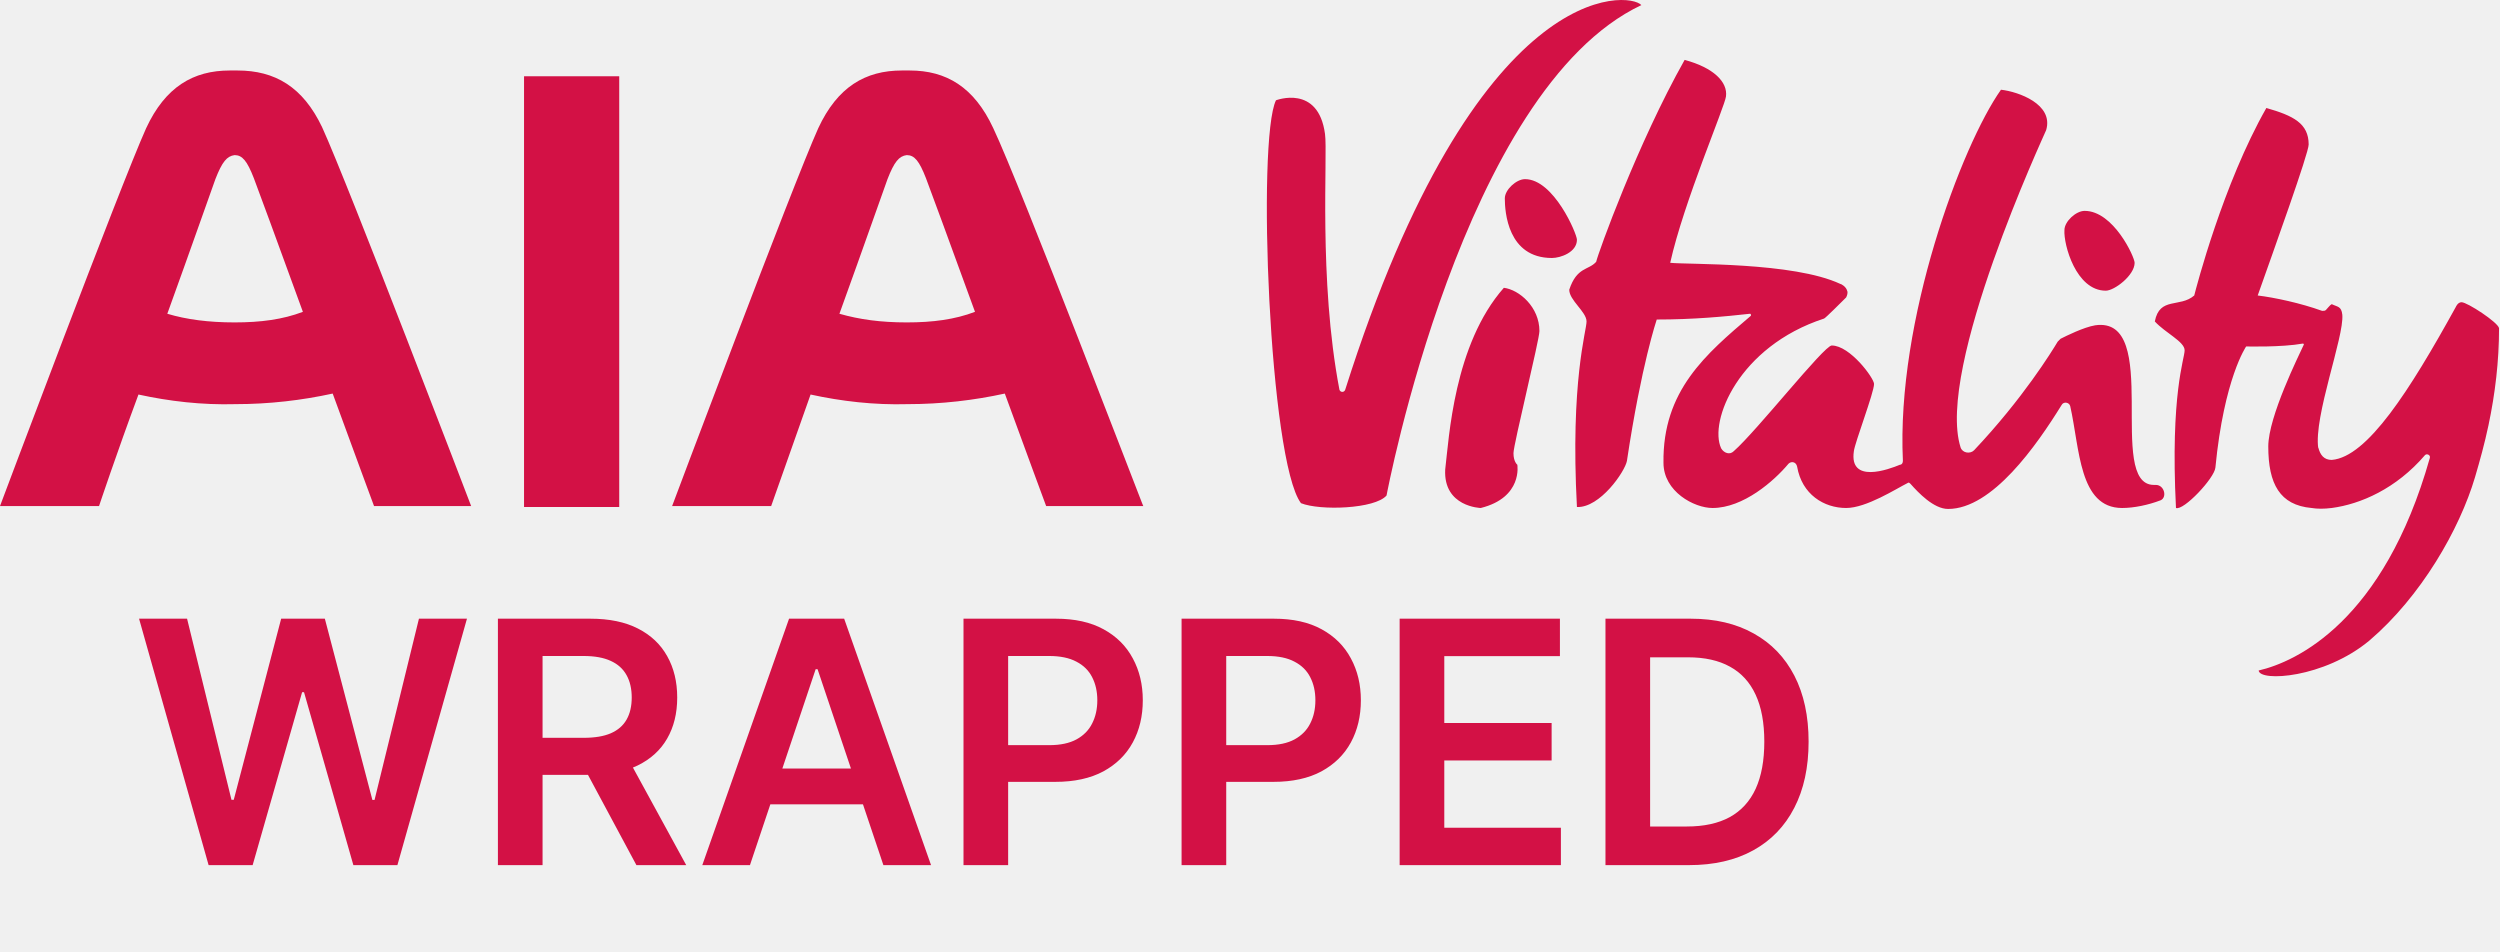
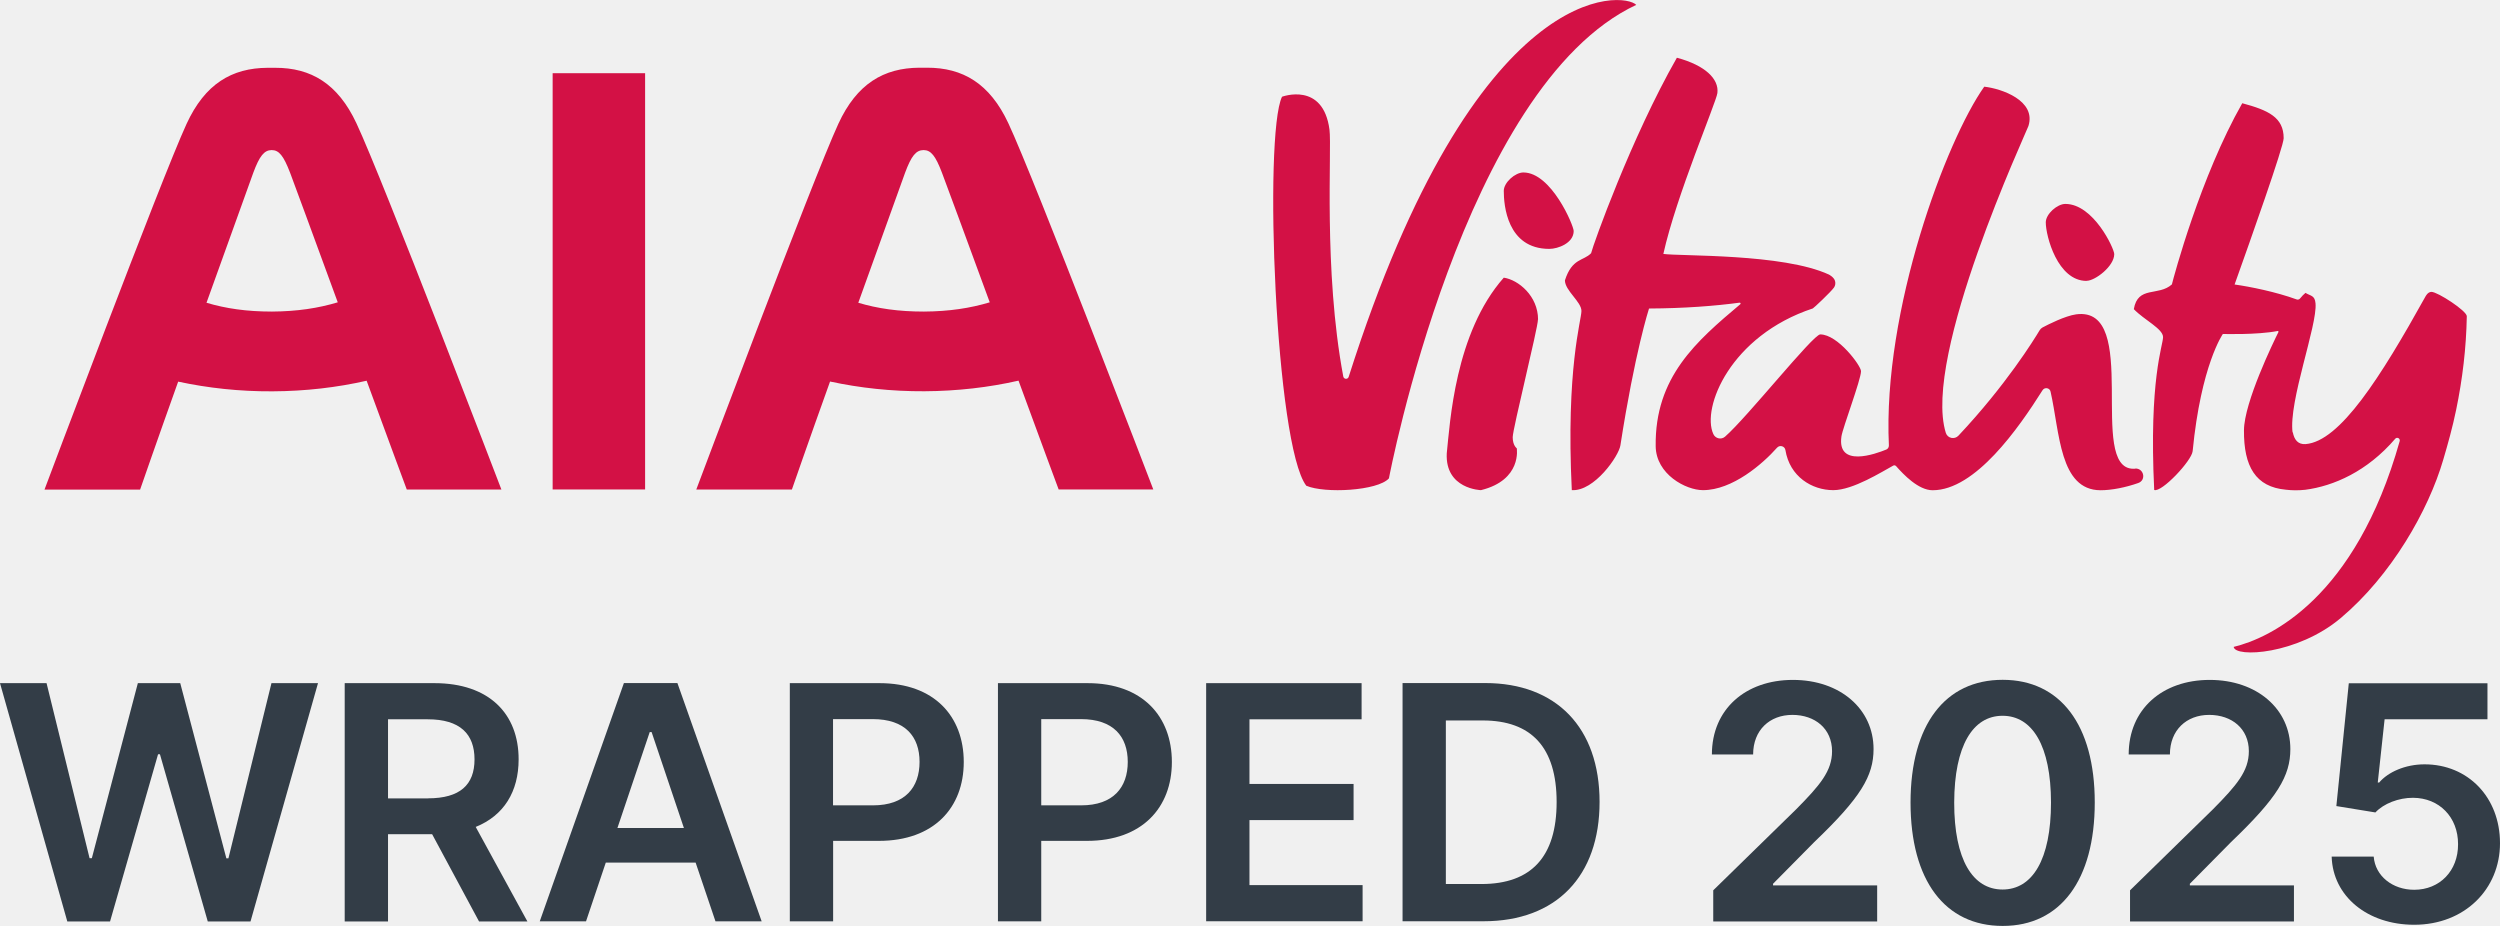
- <svg xmlns="http://www.w3.org/2000/svg" width="260" height="99" viewBox="0 0 260 99" fill="none">
-   <path d="M54.5 52.731H64.4V7.931H54.5V52.731ZM24.7 7.331C24.7 7.331 24.5 7.331 24.3 7.331C24.1 7.331 23.9 7.331 23.9 7.331C20.1 7.331 17.2 9.031 15.2 13.331C12.5 19.331 0 52.631 0 52.631H10.3C10.3 52.631 12.1 47.231 14.4 41.031C17.6 41.731 21 42.131 24.5 42.031C28 42.031 31.4 41.631 34.6 40.931C36.9 47.231 38.9 52.631 38.9 52.631H49C49 52.631 36.2 19.131 33.5 13.231C31.5 9.031 28.6 7.331 24.7 7.331ZM24.4 33.531C21.7 33.531 19.4 33.231 17.4 32.631C19.9 25.731 22.1 19.431 22.4 18.631C23.1 16.831 23.6 16.231 24.4 16.131C25.2 16.131 25.7 16.731 26.4 18.531C26.7 19.331 29 25.531 31.5 32.431C29.4 33.231 27.1 33.531 24.4 33.531ZM103.3 13.331C101.3 9.031 98.4 7.331 94.6 7.331C94.6 7.331 94.4 7.331 94.2 7.331C94 7.331 93.8 7.331 93.8 7.331C90 7.331 87.1 9.031 85.1 13.331C82.4 19.331 69.9 52.631 69.9 52.631H80.2C80.2 52.631 82.1 47.231 84.3 41.031C87.5 41.731 90.9 42.131 94.4 42.031C97.9 42.031 101.3 41.631 104.5 40.931C106.8 47.231 108.8 52.631 108.8 52.631H118.9C118.9 52.731 106.1 19.231 103.3 13.331ZM94.3 33.531C91.6 33.531 89.4 33.231 87.3 32.631C89.8 25.731 92 19.431 92.3 18.631C93 16.831 93.5 16.231 94.3 16.131C95.1 16.131 95.6 16.731 96.3 18.531C96.6 19.331 98.9 25.531 101.4 32.431C99.3 33.231 97 33.531 94.3 33.531Z" fill="#D31145" />
-   <path d="M160.101 34.431C160.101 35.331 157.401 46.231 157.401 47.131C157.401 48.031 157.801 48.331 157.801 48.331C157.801 48.331 158.401 51.731 154.001 52.831C154.001 52.831 150.101 52.731 150.301 48.831C150.701 45.531 151.201 35.831 156.401 29.931C158.001 30.131 160.101 31.931 160.101 34.431ZM219.001 30.231C219.901 30.231 222.001 28.631 222.001 27.331C222.001 26.731 219.801 21.931 216.801 21.931C215.901 21.931 214.701 23.031 214.701 23.931C214.601 25.431 215.901 30.231 219.001 30.231ZM161.401 26.831C162.301 26.831 164.001 26.231 164.001 24.931C164.001 24.331 161.601 18.631 158.601 18.631C157.701 18.631 156.501 19.731 156.501 20.631C156.501 22.031 156.801 26.831 161.401 26.831ZM170.701 0.531C169.501 -0.869 153.601 -2.669 139.901 40.531C139.801 40.831 139.401 40.831 139.301 40.531C137.101 29.031 138.101 16.031 137.801 13.931C137.101 8.731 132.701 10.431 132.701 10.431C130.701 14.531 132.001 47.931 135.301 52.331C137.301 53.131 143.001 52.931 144.201 51.531C144.201 51.531 152.101 9.331 170.701 0.531ZM256.001 31.431C255.601 31.431 255.401 31.931 255.401 31.931C250.601 40.631 246.201 47.531 242.501 47.831C241.701 47.831 241.301 47.331 241.101 46.531V46.631C240.601 43.331 243.801 35.031 243.601 32.731C243.501 31.831 243.101 31.931 242.501 31.631C242.301 31.731 242.101 32.031 241.901 32.231C241.801 32.331 241.701 32.331 241.501 32.331C239.301 31.531 236.501 30.931 234.801 30.731C236.501 25.931 240.101 15.931 240.101 15.031C240.101 12.831 238.501 12.031 235.701 11.231C231.201 19.131 228.401 29.931 228.201 30.731C226.701 32.031 224.601 30.831 224.101 33.431C225.201 34.631 227.201 35.531 227.201 36.431C227.201 37.331 225.701 40.931 226.301 52.831C227.101 53.131 230.301 49.731 230.401 48.631C231.301 39.331 233.601 36.031 233.601 36.031C233.601 36.031 237.301 36.131 239.501 35.731C239.601 35.731 239.601 35.831 239.601 35.831C239.101 36.931 235.901 43.331 235.901 46.431C235.901 50.331 237.101 52.531 240.401 52.831C241.001 52.931 241.701 52.931 242.501 52.831C245.501 52.431 249.201 50.831 252.201 47.331C252.401 47.131 252.801 47.331 252.701 47.631C247.901 64.631 238.801 68.831 234.901 69.731C235.001 70.931 241.701 70.531 246.401 66.631C251.801 62.031 255.801 55.031 257.401 49.631C257.901 47.931 258.401 46.131 258.801 44.231C259.501 40.931 259.901 37.531 259.901 34.131C259.801 33.531 256.601 31.431 256.001 31.431ZM224.201 50.431C224.101 50.431 224.101 50.431 224.001 50.431C219.001 50.431 224.901 32.831 217.901 33.831C216.701 34.031 214.901 34.931 214.301 35.231C214.201 35.331 214.101 35.431 214.001 35.531C213.401 36.531 210.401 41.431 205.301 46.831C204.901 47.231 204.101 47.131 203.901 46.531C201.301 38.331 212.601 14.031 212.801 13.531C213.601 10.831 209.901 9.531 208.101 9.331C204.001 15.131 197.201 33.331 197.901 47.931C197.901 48.131 197.801 48.331 197.601 48.331C196.401 48.831 192.301 50.331 192.801 46.931C192.901 46.031 194.901 40.831 194.901 39.931C194.901 39.331 192.401 35.931 190.501 35.931C189.701 35.931 182.701 44.831 180.301 46.931C179.901 47.331 179.301 47.131 179.001 46.631C177.701 43.831 180.801 36.031 189.701 33.131C189.801 33.131 191.601 31.331 192.001 30.931C192.101 30.731 192.201 30.431 192.101 30.231C192.001 29.831 191.501 29.531 191.401 29.531C186.501 27.231 175.501 27.531 173.701 27.331C175.101 21.031 179.401 11.031 179.501 10.031C179.701 8.531 178.201 7.031 175.201 6.231C170.301 14.931 166.201 26.331 166.001 27.231C165.201 28.131 164.001 27.731 163.201 30.131C163.201 31.231 165.001 32.431 165.001 33.431C165.001 34.431 163.301 39.631 164.001 52.731C166.401 52.831 169.001 49.031 169.201 47.931C170.701 37.931 172.301 33.231 172.301 33.231C176.101 33.231 179.301 32.931 182.001 32.631C182.101 32.631 182.101 32.731 182.101 32.831C177.401 36.831 172.901 40.631 173.001 48.131C173.001 51.131 176.201 52.831 178.101 52.831C181.301 52.831 184.501 50.031 186.001 48.231C186.301 47.931 186.801 48.031 186.901 48.531C187.401 51.431 189.701 52.831 192.001 52.831C194.101 52.831 197.201 50.831 198.401 50.231C198.501 50.131 198.601 50.231 198.701 50.331C199.501 51.231 201.101 52.931 202.601 52.931C207.201 52.931 211.801 46.331 214.401 42.131C214.601 41.731 215.201 41.831 215.301 42.231C216.301 46.631 216.201 52.831 220.701 52.831C221.901 52.831 223.401 52.531 224.701 52.031C225.401 51.731 225.101 50.431 224.201 50.431Z" fill="#D31145" />
-   <path d="M21.695 89.973L14.462 64.344H19.455L24.073 83.178H24.311L29.241 64.344H33.784L38.727 83.19H38.953L43.57 64.344H48.564L41.33 89.973H36.75L31.619 71.99H31.419L26.275 89.973H21.695ZM51.783 89.973V64.344H61.394C63.363 64.344 65.015 64.686 66.35 65.37C67.693 66.054 68.707 67.013 69.391 68.248C70.083 69.475 70.43 70.905 70.43 72.541C70.43 74.184 70.079 75.611 69.378 76.821C68.686 78.022 67.664 78.952 66.312 79.611C64.961 80.262 63.3 80.587 61.331 80.587H54.486V76.733H60.706C61.857 76.733 62.8 76.575 63.534 76.257C64.268 75.932 64.811 75.461 65.161 74.843C65.52 74.218 65.699 73.45 65.699 72.541C65.699 71.631 65.52 70.855 65.161 70.213C64.802 69.562 64.256 69.07 63.522 68.736C62.787 68.394 61.84 68.223 60.681 68.223H56.426V89.973H51.783ZM65.023 78.36L71.368 89.973H66.187L59.955 78.36H65.023ZM77.995 89.973H73.039L82.062 64.344H87.793L96.829 89.973H91.873L85.028 69.6H84.827L77.995 89.973ZM78.157 79.924H91.673V83.653H78.157V79.924ZM100.205 89.973V64.344H109.816C111.785 64.344 113.436 64.711 114.771 65.445C116.115 66.179 117.128 67.189 117.812 68.473C118.505 69.75 118.851 71.202 118.851 72.829C118.851 74.472 118.505 75.932 117.812 77.209C117.12 78.485 116.098 79.49 114.746 80.225C113.395 80.95 111.73 81.313 109.753 81.313H103.383V77.496H109.127C110.279 77.496 111.221 77.296 111.956 76.896C112.69 76.495 113.232 75.945 113.582 75.244C113.941 74.543 114.121 73.738 114.121 72.829C114.121 71.919 113.941 71.118 113.582 70.426C113.232 69.733 112.686 69.195 111.943 68.811C111.209 68.419 110.262 68.223 109.102 68.223H104.847V89.973H100.205ZM122.884 89.973V64.344H132.495C134.464 64.344 136.116 64.711 137.451 65.445C138.794 66.179 139.808 67.189 140.492 68.473C141.184 69.75 141.53 71.202 141.53 72.829C141.53 74.472 141.184 75.932 140.492 77.209C139.799 78.485 138.777 79.49 137.426 80.225C136.074 80.95 134.41 81.313 132.432 81.313H126.062V77.496H131.807C132.958 77.496 133.901 77.296 134.635 76.896C135.369 76.495 135.911 75.945 136.262 75.244C136.621 74.543 136.8 73.738 136.8 72.829C136.8 71.919 136.621 71.118 136.262 70.426C135.911 69.733 135.365 69.195 134.622 68.811C133.888 68.419 132.941 68.223 131.782 68.223H127.527V89.973H122.884ZM145.563 89.973V64.344H162.232V68.236H150.206V75.194H161.369V79.086H150.206V86.081H162.333V89.973H145.563ZM175.654 89.973H166.969V64.344H175.829C178.374 64.344 180.56 64.857 182.387 65.883C184.222 66.901 185.632 68.365 186.617 70.275C187.601 72.186 188.094 74.472 188.094 77.133C188.094 79.803 187.597 82.097 186.604 84.016C185.62 85.935 184.197 87.408 182.337 88.434C180.485 89.46 178.257 89.973 175.654 89.973ZM171.612 85.956H175.429C177.214 85.956 178.703 85.631 179.897 84.98C181.09 84.321 181.986 83.341 182.587 82.039C183.188 80.729 183.488 79.094 183.488 77.133C183.488 75.173 183.188 73.546 182.587 72.253C181.986 70.951 181.098 69.979 179.922 69.337C178.754 68.686 177.302 68.361 175.567 68.361H171.612V85.956Z" fill="#D31145" />
+ <svg xmlns="http://www.w3.org/2000/svg" width="135" height="50" viewBox="0 0 135 50" fill="none">
+   <g clip-path="url(#clip0_32_3537)">
+     <path d="M29.843 26.43H34.836V3.953H29.843V26.435V26.43ZM14.863 3.661C14.863 3.661 14.766 3.661 14.653 3.661C14.541 3.661 14.454 3.661 14.444 3.661C14.449 3.661 14.454 3.661 14.454 3.661C12.515 3.671 11.068 4.53 10.074 6.691C8.696 9.682 2.402 26.44 2.402 26.44H7.565C7.565 26.44 8.496 23.75 9.621 20.608C11.224 20.953 12.934 21.142 14.717 21.132C16.495 21.123 18.2 20.924 19.798 20.559C20.948 23.696 21.966 26.435 21.966 26.435H27.076C27.076 26.435 20.65 9.634 19.247 6.657C18.244 4.511 16.787 3.656 14.858 3.661M14.688 16.825C13.319 16.825 12.193 16.66 11.151 16.349C12.403 12.873 13.533 9.726 13.674 9.338C14.015 8.415 14.269 8.109 14.668 8.104C15.068 8.104 15.311 8.41 15.667 9.333C15.813 9.716 16.968 12.853 18.239 16.325C17.187 16.641 16.056 16.816 14.683 16.825M54.449 6.652C53.446 4.506 51.989 3.652 50.06 3.656C50.045 3.652 49.962 3.656 49.85 3.656C49.738 3.656 49.651 3.656 49.641 3.656C49.646 3.656 49.651 3.656 49.651 3.656C47.717 3.666 46.265 4.526 45.271 6.686C43.892 9.678 37.599 26.435 37.599 26.435H42.762C42.762 26.435 43.693 23.745 44.823 20.603C46.426 20.948 48.136 21.137 49.919 21.128C51.697 21.118 53.402 20.919 55 20.555C56.149 23.691 57.167 26.43 57.167 26.43H62.278C62.278 26.43 55.847 9.629 54.449 6.652ZM49.885 16.825C48.516 16.825 47.39 16.66 46.348 16.349C47.6 12.873 48.73 9.726 48.871 9.338C49.212 8.415 49.465 8.109 49.87 8.104C50.269 8.104 50.518 8.41 50.868 9.333C51.02 9.716 52.169 12.853 53.446 16.325C52.393 16.641 51.263 16.816 49.889 16.825" fill="#D31145" />
+     <path d="M83.05 17.252C83.05 17.704 81.686 23.157 81.686 23.608C81.686 24.06 81.905 24.206 81.905 24.206C81.905 24.206 82.202 25.92 79.971 26.468C79.971 26.468 78.032 26.415 78.125 24.482C78.3 22.841 78.563 17.981 81.204 14.994C81.998 15.111 83.055 15.99 83.055 17.252M112.674 15.164C113.136 15.164 114.169 14.378 114.169 13.722C114.169 13.426 113.049 11.012 111.529 11.012C111.09 11.012 110.472 11.556 110.472 12.008C110.472 12.751 111.11 15.169 112.674 15.169M83.664 13.44C84.126 13.44 84.979 13.13 84.979 12.474C84.979 12.183 83.776 9.313 82.261 9.313C81.822 9.313 81.204 9.852 81.204 10.308C81.204 11.051 81.369 13.44 83.664 13.44ZM88.36 0.267C87.736 -0.433 79.728 -1.336 72.829 20.35C72.781 20.501 72.566 20.486 72.537 20.331C71.456 14.572 71.928 8.046 71.792 7.002C71.451 4.389 69.229 5.224 69.229 5.224C68.231 7.298 68.869 24.05 70.54 26.23C71.538 26.658 74.393 26.507 75.002 25.832C75.002 25.832 79.002 4.651 88.36 0.262M131.298 15.761C131.093 15.761 130.971 16.019 130.971 16.019C128.55 20.375 126.358 23.841 124.497 23.982C124.097 24.007 123.888 23.754 123.81 23.332L123.8 23.366C123.571 21.69 125.15 17.553 125.038 16.378C124.999 15.941 124.775 15.99 124.497 15.815C124.404 15.888 124.307 15.99 124.2 16.121C124.156 16.174 124.083 16.194 124.019 16.169C122.899 15.761 121.506 15.48 120.668 15.363C121.525 12.96 123.318 7.915 123.318 7.463C123.318 6.336 122.49 5.953 121.082 5.574C118.822 9.546 117.38 14.955 117.282 15.358C116.551 16.014 115.446 15.412 115.226 16.694C115.777 17.272 116.805 17.752 116.805 18.204C116.805 18.655 116.035 20.472 116.327 26.459C116.727 26.609 118.354 24.881 118.403 24.361C118.856 19.704 120.035 18.034 120.035 18.034C120.035 18.034 121.881 18.092 122.992 17.874C123.026 17.869 123.05 17.903 123.035 17.932C122.772 18.461 121.184 21.72 121.174 23.235C121.16 25.191 121.803 26.294 123.435 26.444C123.761 26.483 124.107 26.488 124.477 26.449C126.012 26.25 127.829 25.459 129.344 23.691C129.441 23.579 129.622 23.676 129.583 23.822C127.186 32.334 122.563 34.466 120.619 34.932C120.687 35.525 124.049 35.355 126.402 33.373C129.125 31.081 131.132 27.576 131.936 24.822C132.194 23.948 132.442 23.055 132.632 22.132C132.973 20.486 133.178 18.782 133.207 17.077C133.212 16.791 131.634 15.761 131.298 15.761ZM115.29 25.313C115.26 25.313 115.231 25.313 115.202 25.313C112.693 25.313 115.64 16.5 112.109 16.975C111.514 17.058 110.598 17.524 110.296 17.684C110.233 17.718 110.179 17.772 110.14 17.835C109.838 18.34 108.323 20.797 105.756 23.526C105.547 23.749 105.167 23.672 105.074 23.375C103.788 19.238 109.454 7.07 109.536 6.803C109.965 5.433 108.085 4.783 107.149 4.681C105.098 7.57 101.654 16.752 102 24.055C102 24.152 101.951 24.235 101.864 24.274C101.284 24.512 99.189 25.274 99.438 23.565C99.501 23.118 100.495 20.496 100.495 20.044C100.495 19.753 99.243 18.058 98.293 18.058C97.908 18.058 94.347 22.54 93.153 23.579C92.949 23.759 92.632 23.686 92.52 23.439C91.872 22.025 93.436 18.131 97.893 16.655C97.937 16.64 98.868 15.766 99.038 15.524C99.106 15.422 99.126 15.295 99.092 15.174C99.038 14.97 98.77 14.829 98.756 14.824C96.281 13.683 90.761 13.843 89.821 13.712C90.518 10.561 92.681 5.516 92.739 5.025C92.832 4.268 92.087 3.53 90.552 3.117C88.072 7.468 86.026 13.227 85.919 13.674C85.505 14.101 84.891 13.931 84.506 15.14C84.506 15.689 85.398 16.296 85.398 16.791C85.398 17.286 84.555 19.918 84.877 26.468C86.099 26.541 87.42 24.614 87.502 24.05C88.282 19.01 89.047 16.66 89.047 16.66C90.966 16.65 92.593 16.524 93.938 16.344C93.987 16.339 94.011 16.398 93.977 16.427C91.609 18.422 89.354 20.36 89.407 24.099C89.427 25.609 91.034 26.468 91.96 26.468C93.553 26.468 95.185 25.051 95.959 24.177C96.106 24.011 96.378 24.089 96.412 24.303C96.646 25.74 97.845 26.468 98.999 26.468C100.061 26.468 101.635 25.468 102.234 25.143C102.288 25.114 102.351 25.128 102.39 25.172C102.789 25.624 103.593 26.473 104.363 26.473C106.662 26.473 108.996 23.137 110.296 21.074C110.408 20.894 110.686 20.938 110.73 21.146C111.232 23.351 111.207 26.473 113.434 26.473C114.038 26.473 114.798 26.318 115.46 26.085C115.923 25.925 115.762 25.259 115.28 25.303" fill="#D31145" />
+     <path d="M0 36.89H2.514L4.837 46.344H4.959L7.444 36.89H9.733L12.223 46.349H12.335L14.659 36.89H17.172L13.528 49.758H11.219L8.637 40.731H8.535L5.943 49.758H3.634L0 36.89Z" fill="#333D47" />
+     <path d="M18.614 36.89H23.456C26.418 36.89 28.006 38.55 28.006 41.002C28.006 42.751 27.207 44.042 25.688 44.654L28.479 49.758H25.868L23.335 45.047H20.953V49.758H18.614V36.89ZM23.111 43.11C24.845 43.11 25.624 42.377 25.624 41.007C25.624 39.638 24.845 38.842 23.096 38.842H20.953V43.115H23.106L23.111 43.11Z" fill="#333D47" />
+     <path d="M29.146 49.753L33.691 36.885H36.58L41.13 49.753H38.636L37.564 46.582H32.712L31.645 49.753H29.151H29.146ZM36.931 44.712L35.187 39.531H35.085L33.341 44.712H36.931Z" fill="#333D47" />
+     <path d="M42.65 36.89H47.493C50.459 36.89 52.043 38.691 52.043 41.148C52.043 43.605 50.44 45.407 47.459 45.407H44.989V49.753H42.65V36.885V36.89ZM47.142 43.489C48.881 43.489 49.656 42.513 49.656 41.143C49.656 39.774 48.881 38.832 47.127 38.832H44.984V43.489H47.137H47.142Z" fill="#333D47" />
+     <path d="M53.889 36.89H58.731C61.698 36.89 63.281 38.691 63.281 41.148C63.281 43.605 61.678 45.407 58.697 45.407H56.227V49.753H53.889V36.885V36.89ZM58.385 43.489C60.124 43.489 60.899 42.513 60.899 41.143C60.899 39.774 60.124 38.832 58.371 38.832H56.227V43.489H58.38H58.385Z" fill="#333D47" />
+     <path d="M65.132 36.89H73.526V38.842H67.471V42.333H73.093V44.285H67.471V47.796H73.58V49.748H65.132V36.88V36.89Z" fill="#333D47" />
+     <path d="M75.738 49.753V36.885H80.2C84.044 36.885 86.377 39.298 86.377 43.304C86.377 47.31 84.044 49.748 80.112 49.748H75.738V49.753ZM80 47.737C82.689 47.737 84.058 46.266 84.058 43.309C84.058 40.352 82.689 38.905 80.069 38.905H78.076V47.737H80Z" fill="#333D47" />
+     <path d="M92.52 48.072L97.002 43.693C98.273 42.406 98.931 41.639 98.931 40.566C98.931 39.352 98.015 38.604 96.788 38.604C95.56 38.604 94.669 39.429 94.669 40.74H92.442C92.442 38.298 94.259 36.715 96.817 36.715C99.374 36.715 101.172 38.293 101.172 40.449C101.172 41.901 100.48 43.071 97.972 45.47L95.745 47.723V47.81H101.367V49.758H92.515V48.072H92.52Z" fill="#333D47" />
+     <path d="M103.169 43.333C103.174 39.128 105.04 36.71 108.143 36.71C111.246 36.71 113.117 39.133 113.117 43.333C113.117 47.533 111.256 50.005 108.143 50C105.03 50 103.169 47.548 103.169 43.333ZM110.754 43.333C110.75 40.269 109.746 38.652 108.138 38.652C106.531 38.652 105.537 40.269 105.527 43.333C105.522 46.426 106.531 48.034 108.138 48.034C109.746 48.034 110.754 46.426 110.754 43.333Z" fill="#333D47" />
+     <path d="M115.027 48.072L119.508 43.693C120.78 42.406 121.438 41.639 121.438 40.566C121.438 39.352 120.522 38.604 119.294 38.604C118.067 38.604 117.175 39.429 117.175 40.74H114.949C114.949 38.298 116.766 36.715 119.323 36.715C121.881 36.715 123.679 38.293 123.679 40.449C123.679 41.901 122.987 43.071 120.478 45.47L118.252 47.723V47.81H123.873V49.758H115.022V48.072H115.027Z" fill="#333D47" />
+     <path d="M125.91 46.257H128.18C128.263 47.31 129.203 48.048 130.367 48.048C131.746 48.048 132.744 47.024 132.735 45.586C132.74 44.13 131.721 43.086 130.304 43.081C129.529 43.076 128.711 43.396 128.272 43.872L126.163 43.528L126.835 36.895H134.323V38.842H128.769L128.399 42.255H128.477C128.954 41.692 129.885 41.274 130.927 41.274C133.271 41.274 135 43.056 135 45.533C135 48.009 133.095 49.937 130.367 49.937C127.844 49.937 125.973 48.398 125.91 46.261V46.257Z" fill="#333D47" />
+   </g>
+   <defs>
+     <clipPath id="clip0_32_3537">
+       <rect width="135" height="50" fill="white" />
+     </clipPath>
+   </defs>
</svg>
